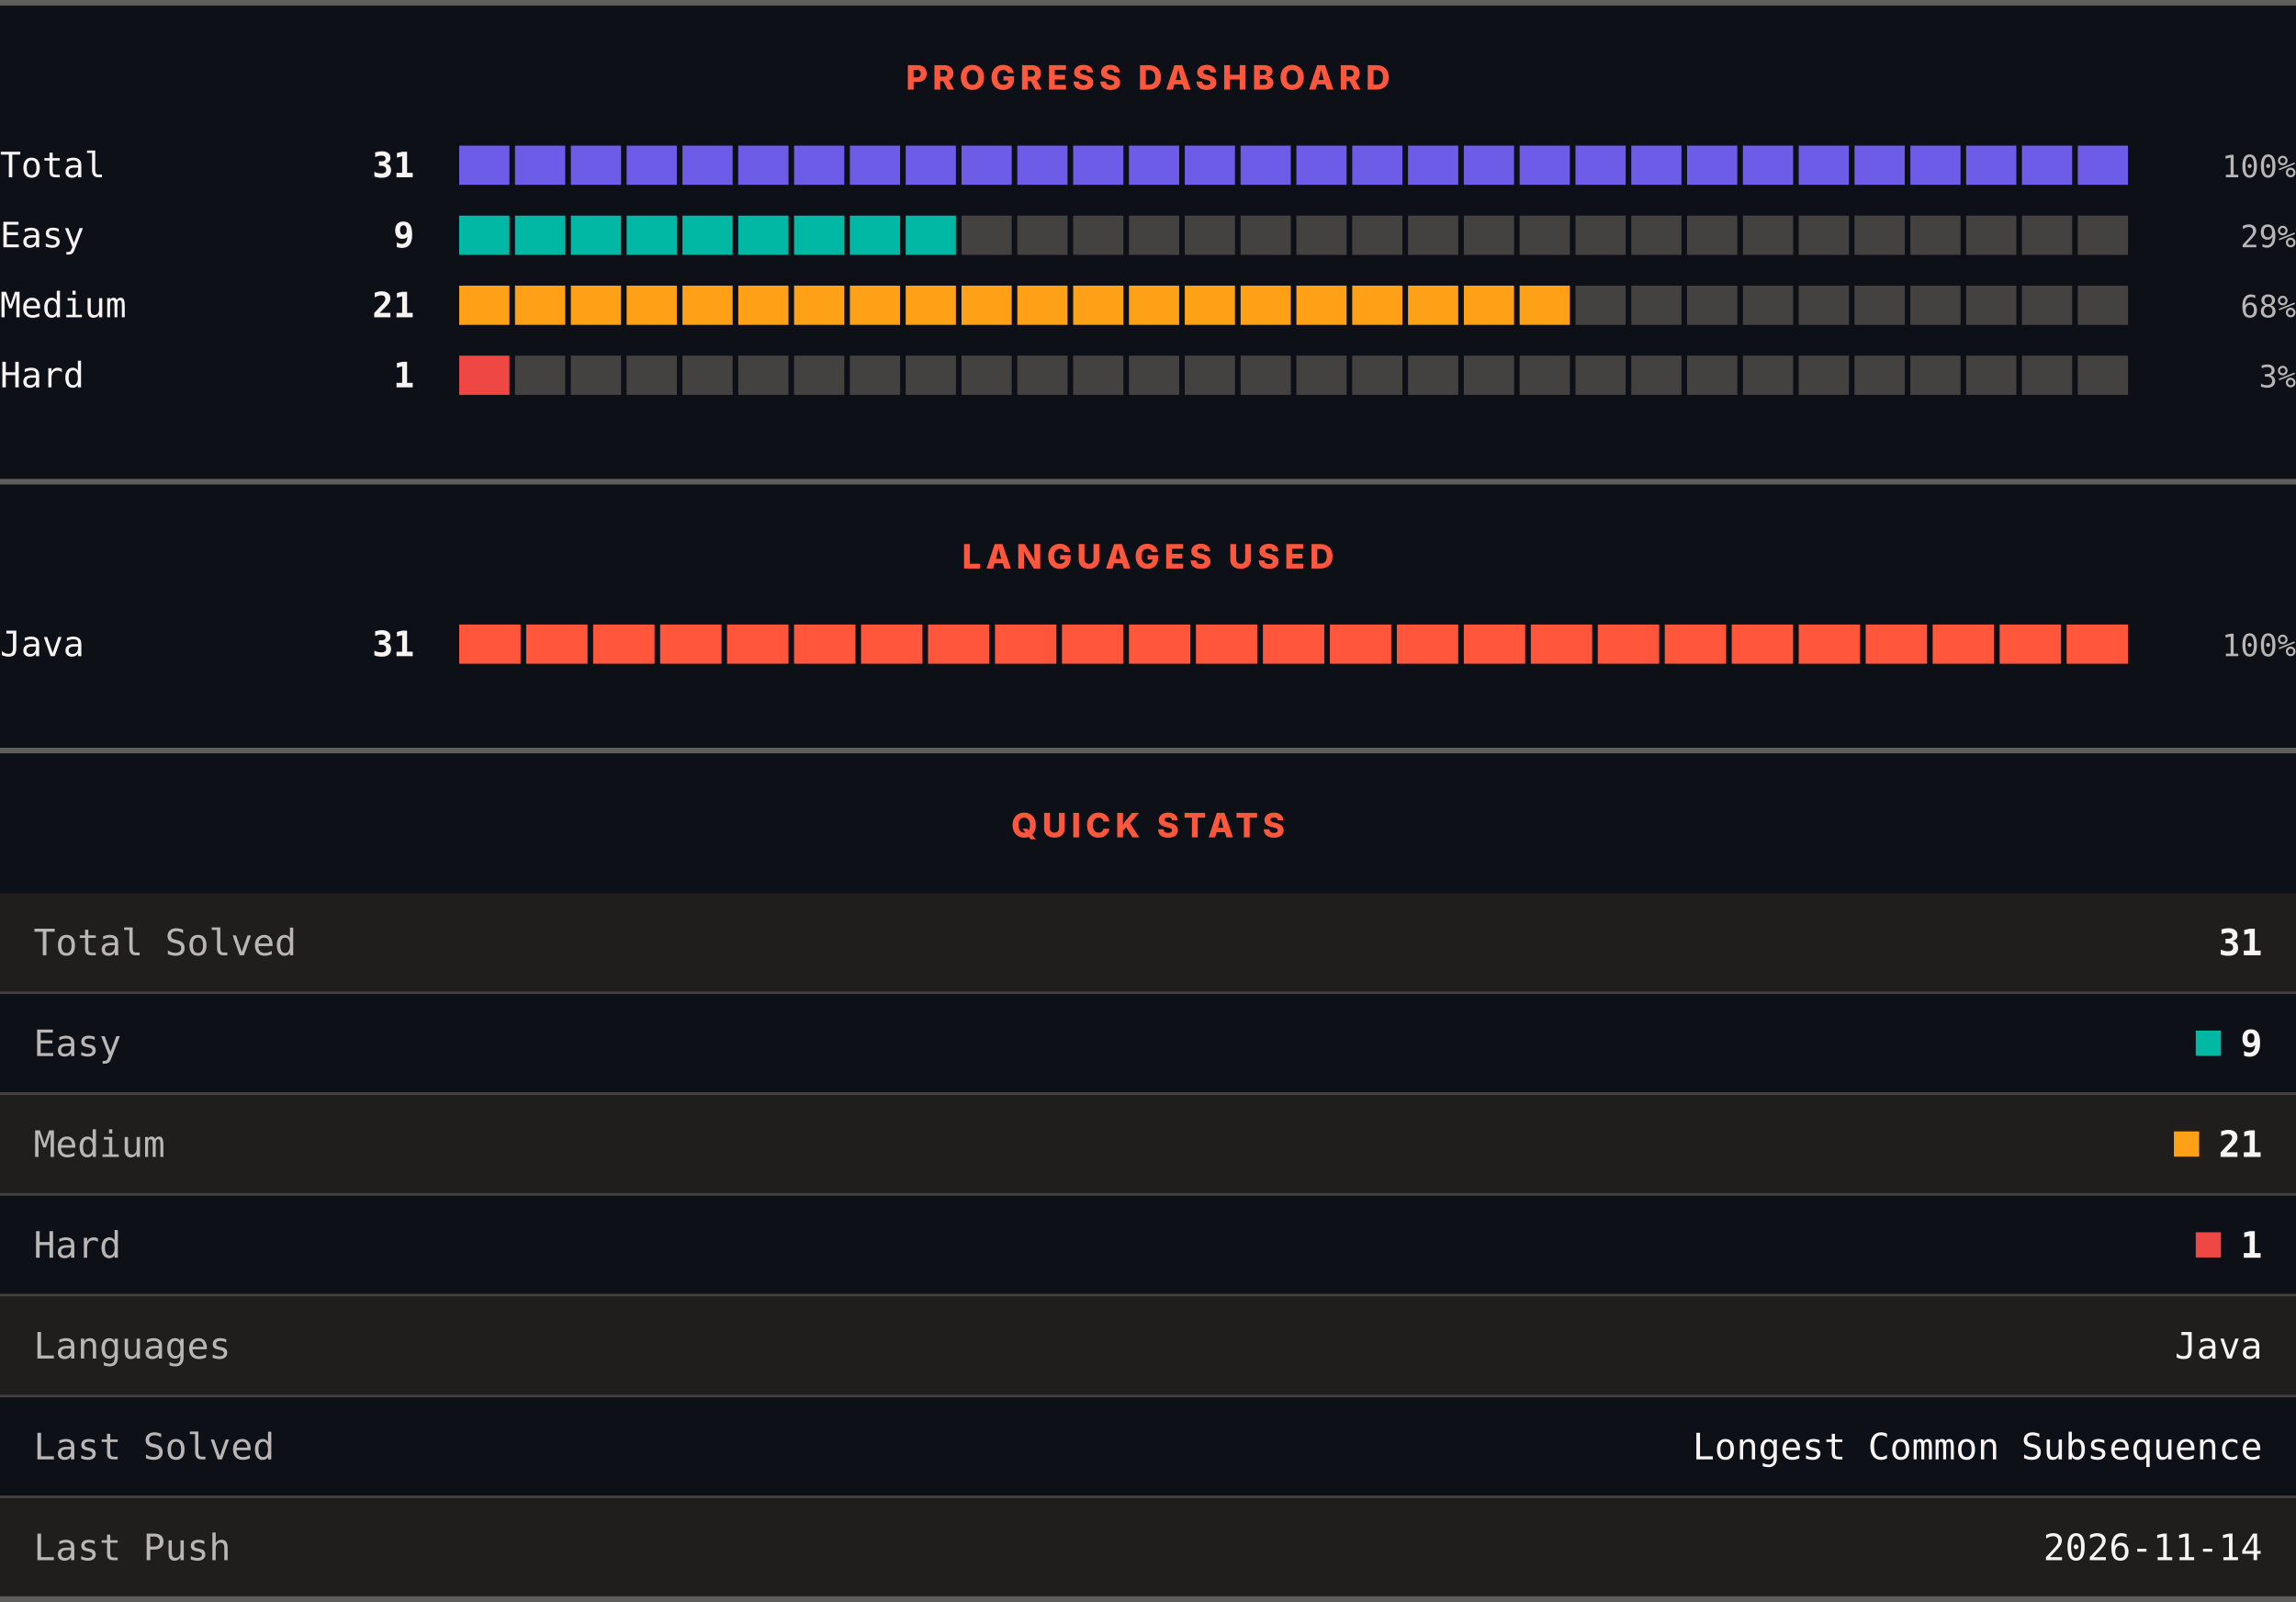
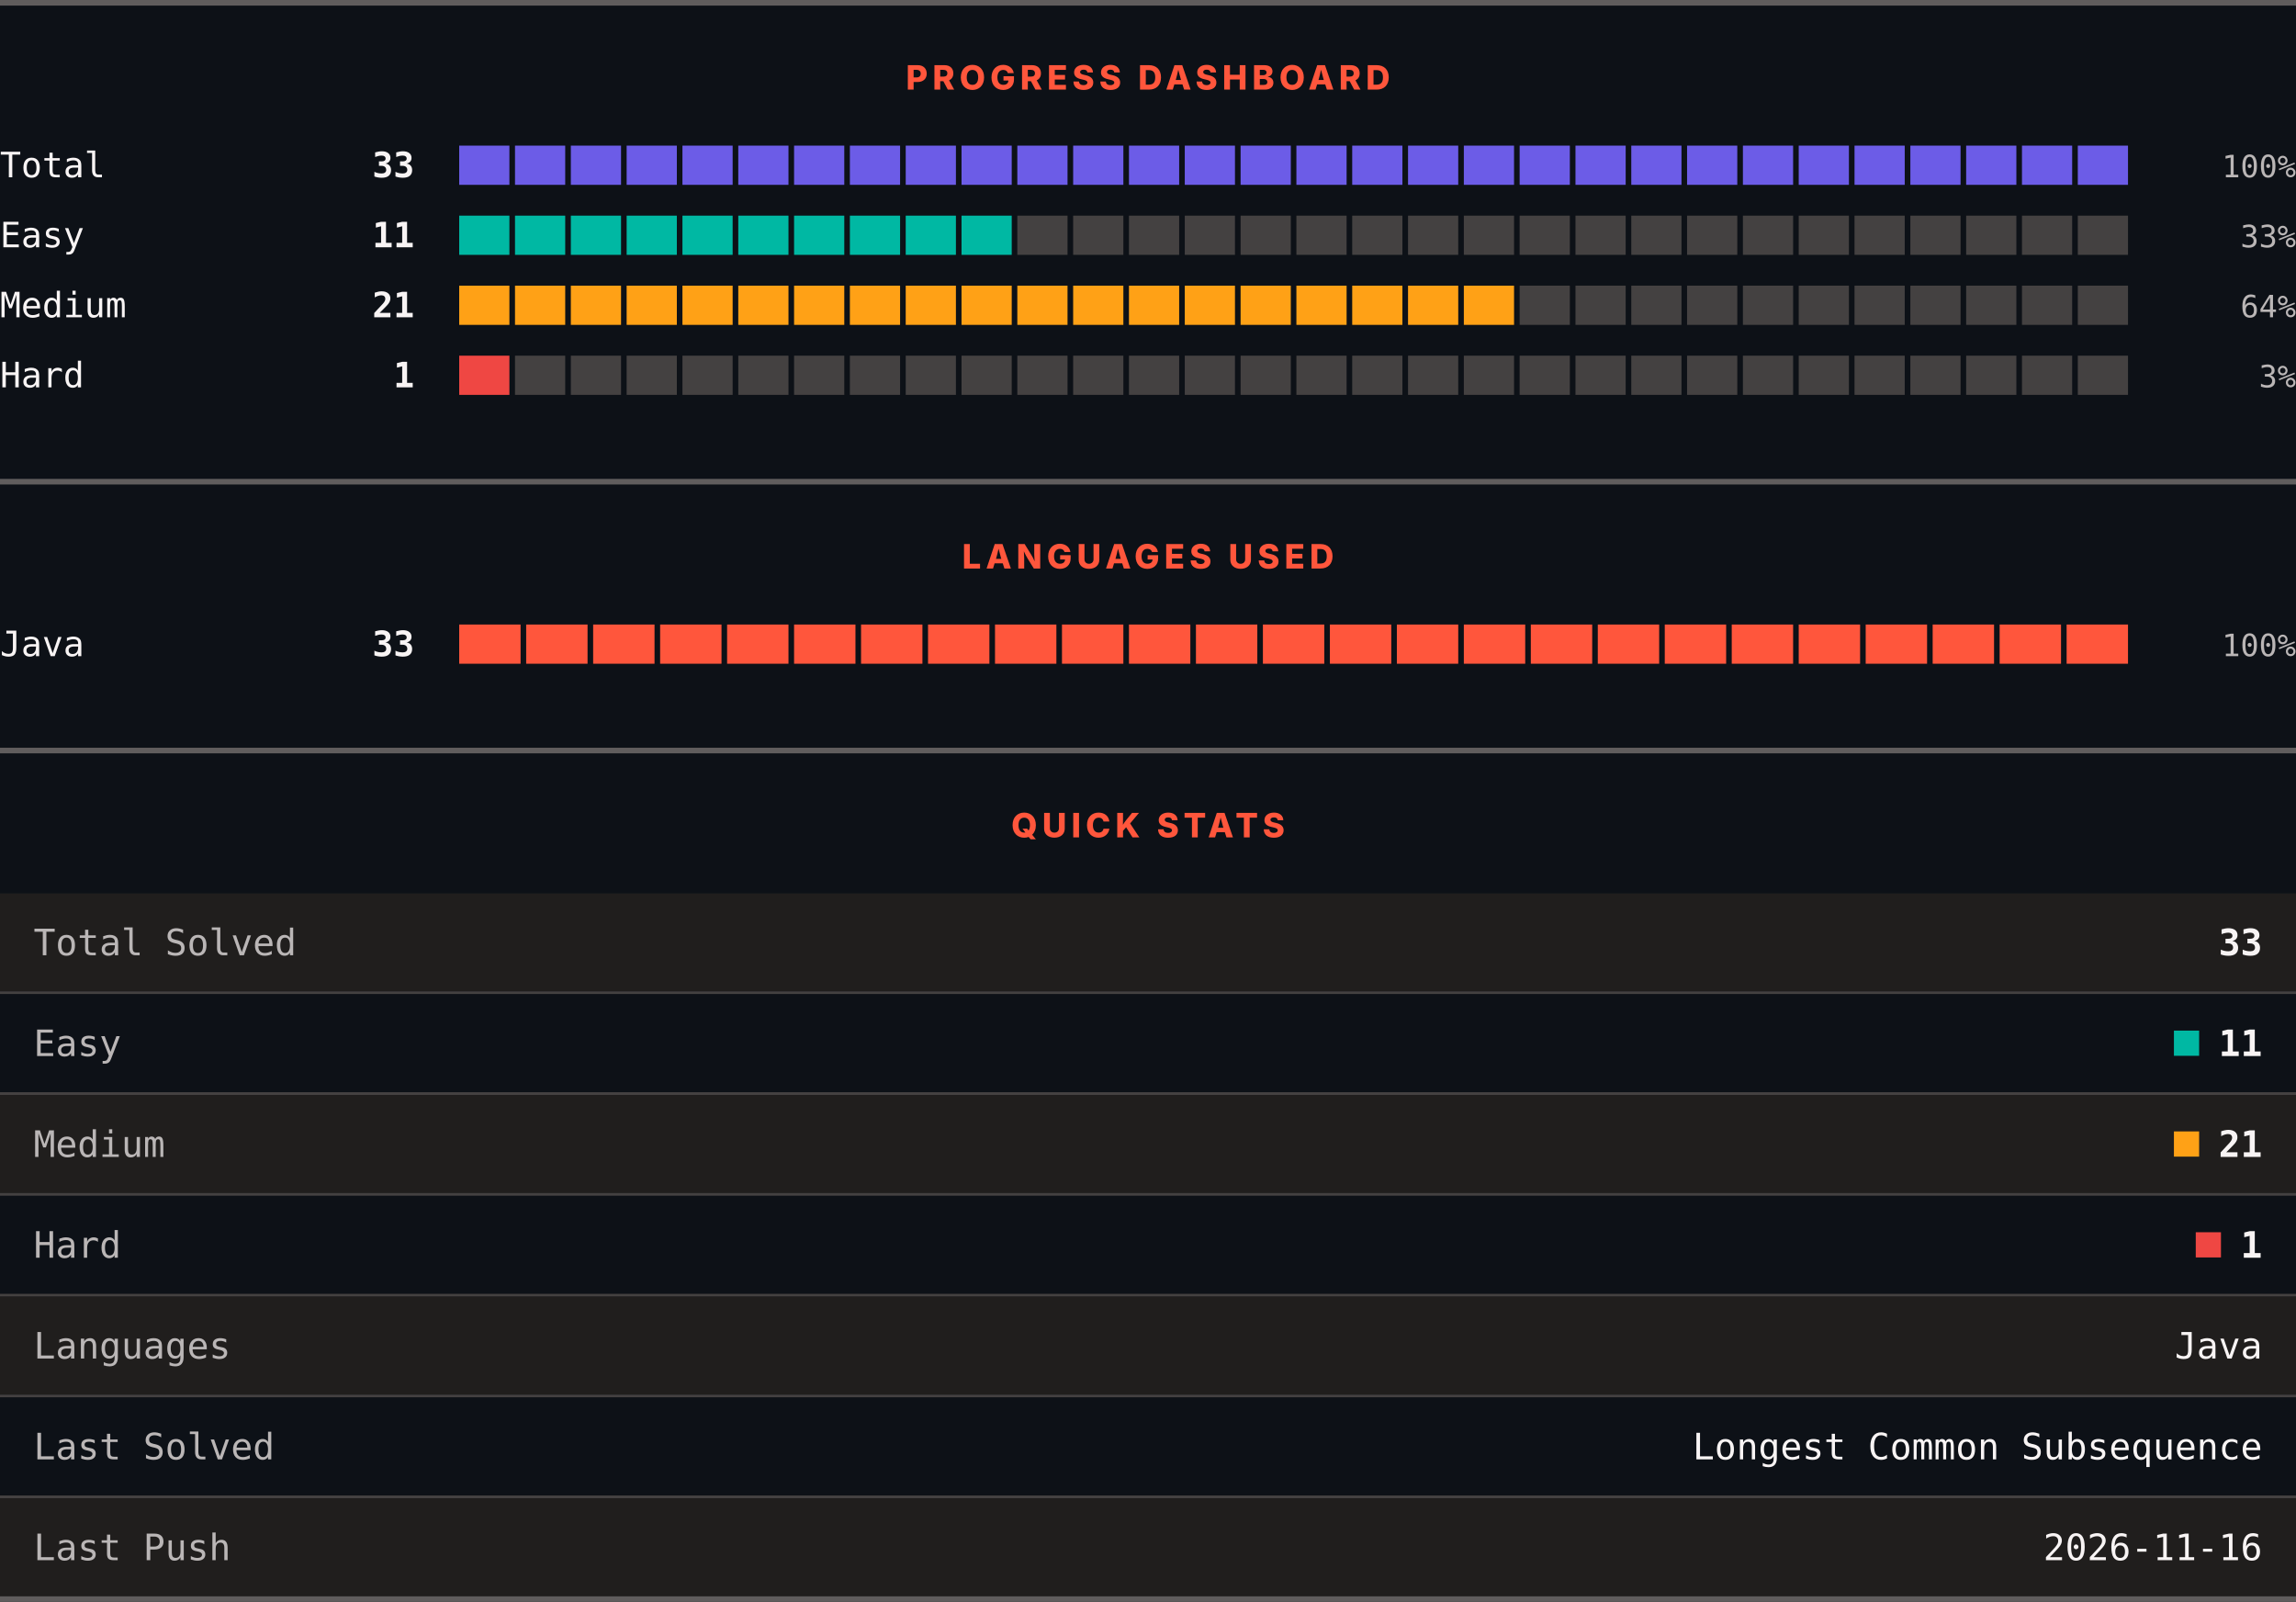
<svg xmlns="http://www.w3.org/2000/svg" width="820" height="572" viewBox="0 0 820 572" role="img" aria-label="LeetCode progress, languages and quick stats">
  <rect width="820" height="572" fill="#0d1117" />
  <rect x="0" y="0" width="820" height="2" fill="#605d5d" />
  <text x="410" y="32" text-anchor="middle" font-family="Archivo, system-ui, -apple-system, Segoe UI, sans-serif" font-size="12" font-weight="800" letter-spacing="1.68" fill="#ff563c">PROGRESS DASHBOARD</text>
  <text x="0" y="63.3" font-family="ui-monospace, SFMono-Regular, Menlo, Consolas, monospace" font-size="12.5" fill="#f8f4f4">Total</text>
-   <text x="148" y="63.3" text-anchor="end" font-family="ui-monospace, SFMono-Regular, Menlo, Consolas, monospace" font-size="12.5" font-weight="700" fill="#f8f4f4">31</text>
+   <text x="148" y="63.3" text-anchor="end" font-family="ui-monospace, SFMono-Regular, Menlo, Consolas, monospace" font-size="12.5" font-weight="700" fill="#f8f4f4">33</text>
  <rect x="164.00" y="52" width="17.93" height="14" fill="#6c5ce7" />
  <rect x="183.93" y="52" width="17.93" height="14" fill="#6c5ce7" />
  <rect x="203.87" y="52" width="17.93" height="14" fill="#6c5ce7" />
  <rect x="223.80" y="52" width="17.93" height="14" fill="#6c5ce7" />
  <rect x="243.73" y="52" width="17.93" height="14" fill="#6c5ce7" />
  <rect x="263.67" y="52" width="17.93" height="14" fill="#6c5ce7" />
  <rect x="283.60" y="52" width="17.93" height="14" fill="#6c5ce7" />
  <rect x="303.53" y="52" width="17.93" height="14" fill="#6c5ce7" />
  <rect x="323.47" y="52" width="17.93" height="14" fill="#6c5ce7" />
  <rect x="343.40" y="52" width="17.93" height="14" fill="#6c5ce7" />
  <rect x="363.33" y="52" width="17.93" height="14" fill="#6c5ce7" />
  <rect x="383.27" y="52" width="17.93" height="14" fill="#6c5ce7" />
  <rect x="403.20" y="52" width="17.93" height="14" fill="#6c5ce7" />
  <rect x="423.13" y="52" width="17.93" height="14" fill="#6c5ce7" />
  <rect x="443.07" y="52" width="17.93" height="14" fill="#6c5ce7" />
  <rect x="463.00" y="52" width="17.93" height="14" fill="#6c5ce7" />
  <rect x="482.93" y="52" width="17.93" height="14" fill="#6c5ce7" />
  <rect x="502.87" y="52" width="17.93" height="14" fill="#6c5ce7" />
  <rect x="522.80" y="52" width="17.93" height="14" fill="#6c5ce7" />
  <rect x="542.73" y="52" width="17.93" height="14" fill="#6c5ce7" />
  <rect x="562.67" y="52" width="17.93" height="14" fill="#6c5ce7" />
  <rect x="582.60" y="52" width="17.93" height="14" fill="#6c5ce7" />
  <rect x="602.53" y="52" width="17.93" height="14" fill="#6c5ce7" />
  <rect x="622.47" y="52" width="17.93" height="14" fill="#6c5ce7" />
  <rect x="642.40" y="52" width="17.93" height="14" fill="#6c5ce7" />
  <rect x="662.33" y="52" width="17.93" height="14" fill="#6c5ce7" />
  <rect x="682.27" y="52" width="17.93" height="14" fill="#6c5ce7" />
  <rect x="702.20" y="52" width="17.93" height="14" fill="#6c5ce7" />
  <rect x="722.13" y="52" width="17.93" height="14" fill="#6c5ce7" />
  <rect x="742.07" y="52" width="17.93" height="14" fill="#6c5ce7" />
  <text x="820" y="63.3" text-anchor="end" font-family="ui-monospace, SFMono-Regular, Menlo, Consolas, monospace" font-size="11" fill="#bab6b6">100%</text>
  <text x="0" y="88.3" font-family="ui-monospace, SFMono-Regular, Menlo, Consolas, monospace" font-size="12.5" fill="#f8f4f4">Easy</text>
-   <text x="148" y="88.3" text-anchor="end" font-family="ui-monospace, SFMono-Regular, Menlo, Consolas, monospace" font-size="12.5" font-weight="700" fill="#f8f4f4">9</text>
+   <text x="148" y="88.3" text-anchor="end" font-family="ui-monospace, SFMono-Regular, Menlo, Consolas, monospace" font-size="12.5" font-weight="700" fill="#f8f4f4">11</text>
  <rect x="164.00" y="77" width="17.93" height="14" fill="#00b8a3" />
  <rect x="183.93" y="77" width="17.93" height="14" fill="#00b8a3" />
  <rect x="203.87" y="77" width="17.93" height="14" fill="#00b8a3" />
  <rect x="223.80" y="77" width="17.93" height="14" fill="#00b8a3" />
  <rect x="243.73" y="77" width="17.93" height="14" fill="#00b8a3" />
  <rect x="263.67" y="77" width="17.93" height="14" fill="#00b8a3" />
  <rect x="283.60" y="77" width="17.93" height="14" fill="#00b8a3" />
  <rect x="303.53" y="77" width="17.93" height="14" fill="#00b8a3" />
  <rect x="323.47" y="77" width="17.93" height="14" fill="#00b8a3" />
-   <rect x="343.40" y="77" width="17.93" height="14" fill="#444141" />
+   <rect x="343.40" y="77" width="17.93" height="14" fill="#00b8a3" />
  <rect x="363.33" y="77" width="17.93" height="14" fill="#444141" />
  <rect x="383.27" y="77" width="17.93" height="14" fill="#444141" />
  <rect x="403.20" y="77" width="17.93" height="14" fill="#444141" />
  <rect x="423.13" y="77" width="17.93" height="14" fill="#444141" />
  <rect x="443.07" y="77" width="17.93" height="14" fill="#444141" />
  <rect x="463.00" y="77" width="17.93" height="14" fill="#444141" />
  <rect x="482.93" y="77" width="17.93" height="14" fill="#444141" />
  <rect x="502.87" y="77" width="17.93" height="14" fill="#444141" />
  <rect x="522.80" y="77" width="17.93" height="14" fill="#444141" />
  <rect x="542.73" y="77" width="17.93" height="14" fill="#444141" />
  <rect x="562.67" y="77" width="17.93" height="14" fill="#444141" />
  <rect x="582.60" y="77" width="17.93" height="14" fill="#444141" />
  <rect x="602.53" y="77" width="17.93" height="14" fill="#444141" />
  <rect x="622.47" y="77" width="17.93" height="14" fill="#444141" />
  <rect x="642.40" y="77" width="17.93" height="14" fill="#444141" />
  <rect x="662.33" y="77" width="17.93" height="14" fill="#444141" />
  <rect x="682.27" y="77" width="17.93" height="14" fill="#444141" />
  <rect x="702.20" y="77" width="17.93" height="14" fill="#444141" />
  <rect x="722.13" y="77" width="17.93" height="14" fill="#444141" />
  <rect x="742.07" y="77" width="17.93" height="14" fill="#444141" />
-   <text x="820" y="88.3" text-anchor="end" font-family="ui-monospace, SFMono-Regular, Menlo, Consolas, monospace" font-size="11" fill="#bab6b6">29%</text>
+   <text x="820" y="88.3" text-anchor="end" font-family="ui-monospace, SFMono-Regular, Menlo, Consolas, monospace" font-size="11" fill="#bab6b6">33%</text>
  <text x="0" y="113.3" font-family="ui-monospace, SFMono-Regular, Menlo, Consolas, monospace" font-size="12.5" fill="#f8f4f4">Medium</text>
  <text x="148" y="113.3" text-anchor="end" font-family="ui-monospace, SFMono-Regular, Menlo, Consolas, monospace" font-size="12.5" font-weight="700" fill="#f8f4f4">21</text>
  <rect x="164.00" y="102" width="17.93" height="14" fill="#ffa116" />
  <rect x="183.93" y="102" width="17.93" height="14" fill="#ffa116" />
  <rect x="203.87" y="102" width="17.93" height="14" fill="#ffa116" />
  <rect x="223.80" y="102" width="17.93" height="14" fill="#ffa116" />
  <rect x="243.73" y="102" width="17.93" height="14" fill="#ffa116" />
  <rect x="263.67" y="102" width="17.93" height="14" fill="#ffa116" />
  <rect x="283.60" y="102" width="17.93" height="14" fill="#ffa116" />
  <rect x="303.53" y="102" width="17.93" height="14" fill="#ffa116" />
  <rect x="323.47" y="102" width="17.93" height="14" fill="#ffa116" />
  <rect x="343.40" y="102" width="17.93" height="14" fill="#ffa116" />
  <rect x="363.33" y="102" width="17.93" height="14" fill="#ffa116" />
  <rect x="383.27" y="102" width="17.93" height="14" fill="#ffa116" />
  <rect x="403.20" y="102" width="17.93" height="14" fill="#ffa116" />
  <rect x="423.13" y="102" width="17.93" height="14" fill="#ffa116" />
  <rect x="443.07" y="102" width="17.93" height="14" fill="#ffa116" />
  <rect x="463.00" y="102" width="17.93" height="14" fill="#ffa116" />
  <rect x="482.93" y="102" width="17.93" height="14" fill="#ffa116" />
  <rect x="502.87" y="102" width="17.93" height="14" fill="#ffa116" />
  <rect x="522.80" y="102" width="17.93" height="14" fill="#ffa116" />
-   <rect x="542.73" y="102" width="17.93" height="14" fill="#ffa116" />
+   <rect x="542.73" y="102" width="17.93" height="14" fill="#444141" />
  <rect x="562.67" y="102" width="17.93" height="14" fill="#444141" />
  <rect x="582.60" y="102" width="17.93" height="14" fill="#444141" />
  <rect x="602.53" y="102" width="17.93" height="14" fill="#444141" />
  <rect x="622.47" y="102" width="17.93" height="14" fill="#444141" />
  <rect x="642.40" y="102" width="17.93" height="14" fill="#444141" />
  <rect x="662.33" y="102" width="17.93" height="14" fill="#444141" />
  <rect x="682.27" y="102" width="17.93" height="14" fill="#444141" />
  <rect x="702.20" y="102" width="17.93" height="14" fill="#444141" />
  <rect x="722.13" y="102" width="17.93" height="14" fill="#444141" />
  <rect x="742.07" y="102" width="17.93" height="14" fill="#444141" />
-   <text x="820" y="113.3" text-anchor="end" font-family="ui-monospace, SFMono-Regular, Menlo, Consolas, monospace" font-size="11" fill="#bab6b6">68%</text>
+   <text x="820" y="113.3" text-anchor="end" font-family="ui-monospace, SFMono-Regular, Menlo, Consolas, monospace" font-size="11" fill="#bab6b6">64%</text>
  <text x="0" y="138.3" font-family="ui-monospace, SFMono-Regular, Menlo, Consolas, monospace" font-size="12.5" fill="#f8f4f4">Hard</text>
  <text x="148" y="138.3" text-anchor="end" font-family="ui-monospace, SFMono-Regular, Menlo, Consolas, monospace" font-size="12.5" font-weight="700" fill="#f8f4f4">1</text>
  <rect x="164.00" y="127" width="17.93" height="14" fill="#ef4743" />
  <rect x="183.93" y="127" width="17.93" height="14" fill="#444141" />
  <rect x="203.87" y="127" width="17.93" height="14" fill="#444141" />
  <rect x="223.80" y="127" width="17.93" height="14" fill="#444141" />
  <rect x="243.73" y="127" width="17.93" height="14" fill="#444141" />
  <rect x="263.67" y="127" width="17.93" height="14" fill="#444141" />
  <rect x="283.60" y="127" width="17.93" height="14" fill="#444141" />
  <rect x="303.53" y="127" width="17.93" height="14" fill="#444141" />
  <rect x="323.47" y="127" width="17.93" height="14" fill="#444141" />
  <rect x="343.40" y="127" width="17.93" height="14" fill="#444141" />
  <rect x="363.33" y="127" width="17.93" height="14" fill="#444141" />
  <rect x="383.27" y="127" width="17.93" height="14" fill="#444141" />
  <rect x="403.20" y="127" width="17.93" height="14" fill="#444141" />
  <rect x="423.13" y="127" width="17.93" height="14" fill="#444141" />
  <rect x="443.07" y="127" width="17.93" height="14" fill="#444141" />
  <rect x="463.00" y="127" width="17.93" height="14" fill="#444141" />
  <rect x="482.93" y="127" width="17.93" height="14" fill="#444141" />
  <rect x="502.87" y="127" width="17.93" height="14" fill="#444141" />
  <rect x="522.80" y="127" width="17.93" height="14" fill="#444141" />
  <rect x="542.73" y="127" width="17.93" height="14" fill="#444141" />
  <rect x="562.67" y="127" width="17.93" height="14" fill="#444141" />
  <rect x="582.60" y="127" width="17.93" height="14" fill="#444141" />
  <rect x="602.53" y="127" width="17.93" height="14" fill="#444141" />
  <rect x="622.47" y="127" width="17.93" height="14" fill="#444141" />
  <rect x="642.40" y="127" width="17.93" height="14" fill="#444141" />
  <rect x="662.33" y="127" width="17.93" height="14" fill="#444141" />
  <rect x="682.27" y="127" width="17.93" height="14" fill="#444141" />
  <rect x="702.20" y="127" width="17.93" height="14" fill="#444141" />
  <rect x="722.13" y="127" width="17.93" height="14" fill="#444141" />
  <rect x="742.07" y="127" width="17.93" height="14" fill="#444141" />
  <text x="820" y="138.3" text-anchor="end" font-family="ui-monospace, SFMono-Regular, Menlo, Consolas, monospace" font-size="11" fill="#bab6b6">3%</text>
  <rect x="0" y="171" width="820" height="2" fill="#605d5d" />
  <text x="410" y="203" text-anchor="middle" font-family="Archivo, system-ui, -apple-system, Segoe UI, sans-serif" font-size="12" font-weight="800" letter-spacing="1.68" fill="#ff563c">LANGUAGES USED</text>
  <text x="0" y="234.3" font-family="ui-monospace, SFMono-Regular, Menlo, Consolas, monospace" font-size="12.5" fill="#f8f4f4">Java</text>
-   <text x="148" y="234.3" text-anchor="end" font-family="ui-monospace, SFMono-Regular, Menlo, Consolas, monospace" font-size="12.5" font-weight="700" fill="#f8f4f4">31</text>
+   <text x="148" y="234.3" text-anchor="end" font-family="ui-monospace, SFMono-Regular, Menlo, Consolas, monospace" font-size="12.5" font-weight="700" fill="#f8f4f4">33</text>
  <rect x="164.00" y="223" width="21.92" height="14" fill="#ff563c" />
  <rect x="187.92" y="223" width="21.92" height="14" fill="#ff563c" />
  <rect x="211.84" y="223" width="21.92" height="14" fill="#ff563c" />
  <rect x="235.76" y="223" width="21.92" height="14" fill="#ff563c" />
  <rect x="259.68" y="223" width="21.92" height="14" fill="#ff563c" />
  <rect x="283.60" y="223" width="21.92" height="14" fill="#ff563c" />
  <rect x="307.52" y="223" width="21.92" height="14" fill="#ff563c" />
  <rect x="331.44" y="223" width="21.92" height="14" fill="#ff563c" />
  <rect x="355.36" y="223" width="21.92" height="14" fill="#ff563c" />
  <rect x="379.28" y="223" width="21.92" height="14" fill="#ff563c" />
  <rect x="403.20" y="223" width="21.92" height="14" fill="#ff563c" />
  <rect x="427.12" y="223" width="21.92" height="14" fill="#ff563c" />
  <rect x="451.04" y="223" width="21.92" height="14" fill="#ff563c" />
  <rect x="474.96" y="223" width="21.92" height="14" fill="#ff563c" />
  <rect x="498.88" y="223" width="21.92" height="14" fill="#ff563c" />
  <rect x="522.80" y="223" width="21.92" height="14" fill="#ff563c" />
  <rect x="546.72" y="223" width="21.92" height="14" fill="#ff563c" />
  <rect x="570.64" y="223" width="21.92" height="14" fill="#ff563c" />
  <rect x="594.56" y="223" width="21.92" height="14" fill="#ff563c" />
  <rect x="618.48" y="223" width="21.92" height="14" fill="#ff563c" />
  <rect x="642.40" y="223" width="21.92" height="14" fill="#ff563c" />
  <rect x="666.32" y="223" width="21.92" height="14" fill="#ff563c" />
  <rect x="690.24" y="223" width="21.92" height="14" fill="#ff563c" />
  <rect x="714.16" y="223" width="21.92" height="14" fill="#ff563c" />
  <rect x="738.08" y="223" width="21.92" height="14" fill="#ff563c" />
  <text x="820" y="234.3" text-anchor="end" font-family="ui-monospace, SFMono-Regular, Menlo, Consolas, monospace" font-size="11" fill="#bab6b6">100%</text>
  <rect x="0" y="267" width="820" height="2" fill="#605d5d" />
  <text x="410" y="299" text-anchor="middle" font-family="Archivo, system-ui, -apple-system, Segoe UI, sans-serif" font-size="12" font-weight="800" letter-spacing="1.68" fill="#ff563c">QUICK STATS</text>
  <rect x="0" y="319" width="820" height="35" fill="#201e1d" />
  <text x="12" y="341.1" font-family="ui-monospace, SFMono-Regular, Menlo, Consolas, monospace" font-size="13" fill="#bab6b6">Total Solved</text>
-   <text x="808" y="341.1" text-anchor="end" font-family="ui-monospace, SFMono-Regular, Menlo, Consolas, monospace" font-size="13" font-weight="700" fill="#f8f4f4">31</text>
+   <text x="808" y="341.1" text-anchor="end" font-family="ui-monospace, SFMono-Regular, Menlo, Consolas, monospace" font-size="13" font-weight="700" fill="#f8f4f4">33</text>
  <rect x="0" y="354" width="820" height="1" fill="#444141" />
  <rect x="0" y="355" width="820" height="35" fill="#0d1117" />
  <text x="12" y="377.1" font-family="ui-monospace, SFMono-Regular, Menlo, Consolas, monospace" font-size="13" fill="#bab6b6">Easy</text>
-   <rect x="784.2" y="368" width="9" height="9" fill="#00b8a3" />
-   <text x="808" y="377.1" text-anchor="end" font-family="ui-monospace, SFMono-Regular, Menlo, Consolas, monospace" font-size="13" font-weight="700" fill="#f8f4f4">9</text>
+   <rect x="776.4" y="368" width="9" height="9" fill="#00b8a3" />
+   <text x="808" y="377.1" text-anchor="end" font-family="ui-monospace, SFMono-Regular, Menlo, Consolas, monospace" font-size="13" font-weight="700" fill="#f8f4f4">11</text>
  <rect x="0" y="390" width="820" height="1" fill="#444141" />
  <rect x="0" y="391" width="820" height="35" fill="#201e1d" />
  <text x="12" y="413.1" font-family="ui-monospace, SFMono-Regular, Menlo, Consolas, monospace" font-size="13" fill="#bab6b6">Medium</text>
  <rect x="776.4" y="404" width="9" height="9" fill="#ffa116" />
  <text x="808" y="413.1" text-anchor="end" font-family="ui-monospace, SFMono-Regular, Menlo, Consolas, monospace" font-size="13" font-weight="700" fill="#f8f4f4">21</text>
  <rect x="0" y="426" width="820" height="1" fill="#444141" />
  <rect x="0" y="427" width="820" height="35" fill="#0d1117" />
  <text x="12" y="449.1" font-family="ui-monospace, SFMono-Regular, Menlo, Consolas, monospace" font-size="13" fill="#bab6b6">Hard</text>
  <rect x="784.2" y="440" width="9" height="9" fill="#ef4743" />
  <text x="808" y="449.1" text-anchor="end" font-family="ui-monospace, SFMono-Regular, Menlo, Consolas, monospace" font-size="13" font-weight="700" fill="#f8f4f4">1</text>
  <rect x="0" y="462" width="820" height="1" fill="#444141" />
  <rect x="0" y="463" width="820" height="35" fill="#201e1d" />
  <text x="12" y="485.1" font-family="ui-monospace, SFMono-Regular, Menlo, Consolas, monospace" font-size="13" fill="#bab6b6">Languages</text>
  <text x="808" y="485.1" text-anchor="end" font-family="ui-monospace, SFMono-Regular, Menlo, Consolas, monospace" font-size="13" fill="#f8f4f4">Java</text>
  <rect x="0" y="498" width="820" height="1" fill="#444141" />
  <rect x="0" y="499" width="820" height="35" fill="#0d1117" />
  <text x="12" y="521.1" font-family="ui-monospace, SFMono-Regular, Menlo, Consolas, monospace" font-size="13" fill="#bab6b6">Last Solved</text>
  <text x="808" y="521.1" text-anchor="end" font-family="ui-monospace, SFMono-Regular, Menlo, Consolas, monospace" font-size="13" fill="#f8f4f4">Longest Common Subsequence</text>
  <rect x="0" y="534" width="820" height="1" fill="#444141" />
  <rect x="0" y="535" width="820" height="35" fill="#201e1d" />
  <text x="12" y="557.1" font-family="ui-monospace, SFMono-Regular, Menlo, Consolas, monospace" font-size="13" fill="#bab6b6">Last Push</text>
-   <text x="808" y="557.1" text-anchor="end" font-family="ui-monospace, SFMono-Regular, Menlo, Consolas, monospace" font-size="13" fill="#f8f4f4">2026-11-14</text>
+   <text x="808" y="557.1" text-anchor="end" font-family="ui-monospace, SFMono-Regular, Menlo, Consolas, monospace" font-size="13" fill="#f8f4f4">2026-11-16</text>
  <rect x="0" y="570" width="820" height="2" fill="#605d5d" />
</svg>
